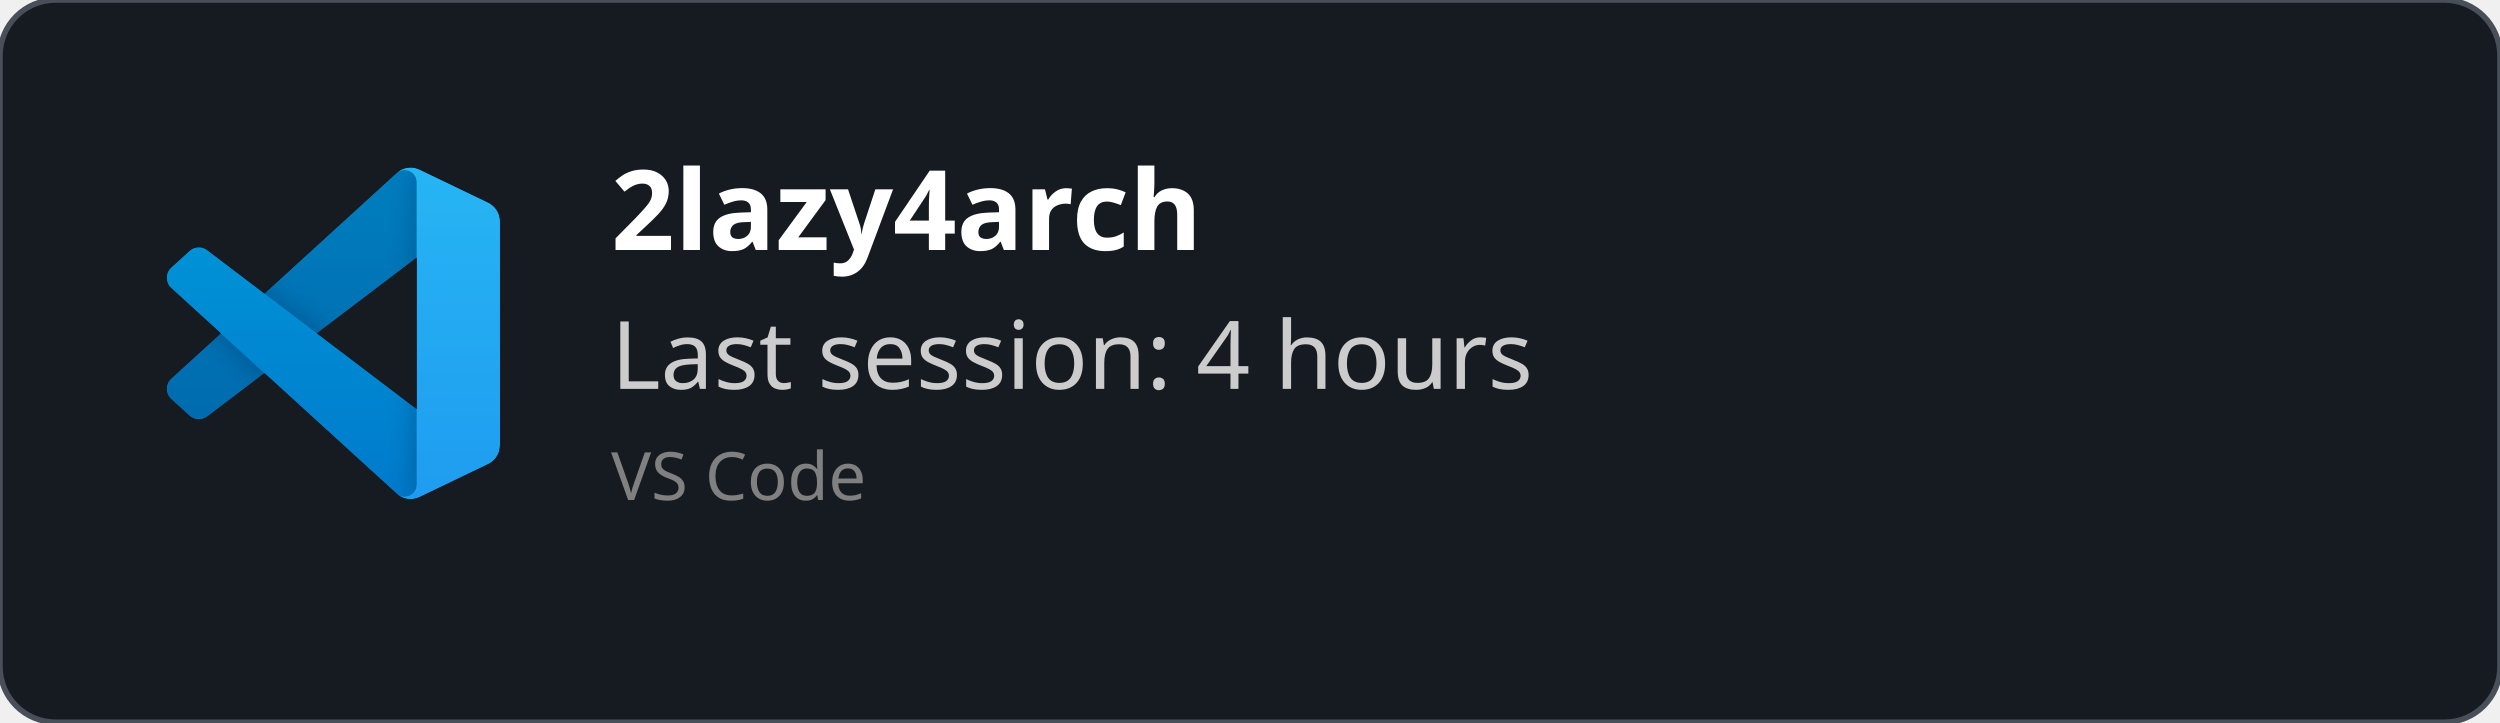
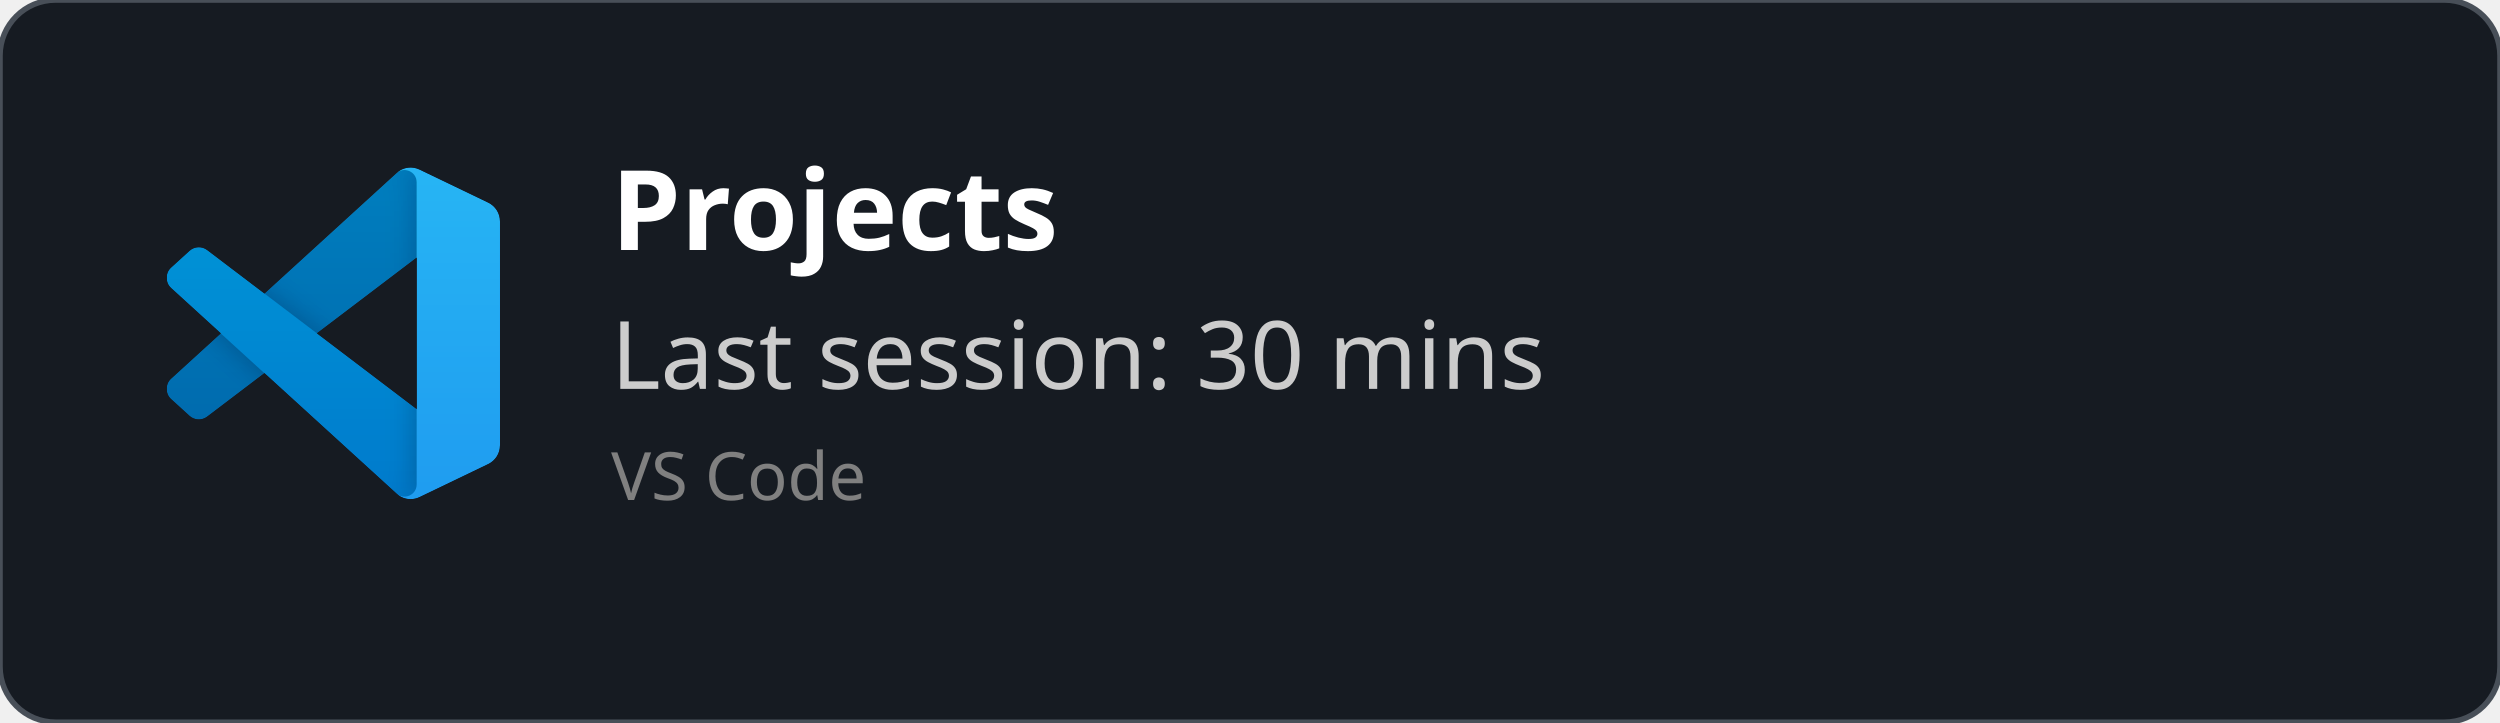
<svg xmlns="http://www.w3.org/2000/svg" width="450" height="130" viewBox="0 0 450 130" fill="none" role="img">
  <style>
    *{
        font-family: 'Segoe UI', Ubuntu, monospace
    }
    </style>
  <defs>
    <clipPath id="horizontalClip" x="20" y="20" width="500" height="200">
      <rect x="90" y="20" width="300" height="50" />
    </clipPath>
  </defs>
  <rect width="450" height="130" fill="rgba(22,27,34)" stroke="#484f58" stroke-width="1" fill-opacity="1" stroke-opacity="1" x="0" y="0" rx="10px" ry="10px">
    </rect>
  <svg width="60" height="60" x="30" y="30" viewBox="0 0 100 100" fill="none" id="vscode">
    <mask id="mask0" mask-type="alpha" maskUnits="userSpaceOnUse" x="0" y="0" width="100" height="100">
      <path fill-rule="evenodd" clip-rule="evenodd" d="M70.912 99.317C72.487 99.931 74.283 99.891 75.873 99.126L96.461 89.22C98.624 88.179 100 85.989 100 83.587V16.413C100 14.011 98.624 11.822 96.461 10.781L75.873 0.874C73.786 -0.13 71.345 0.116 69.513 1.447C69.252 1.637 69.003 1.849 68.769 2.083L29.355 38.041L12.187 25.01C10.589 23.797 8.354 23.896 6.869 25.246L1.363 30.255C-0.453 31.906 -0.455 34.763 1.359 36.417L16.247 50L1.359 63.583C-0.455 65.237 -0.453 68.094 1.363 69.745L6.869 74.754C8.354 76.104 10.589 76.204 12.187 74.99L29.355 61.959L68.769 97.917C69.392 98.541 70.125 99.01 70.912 99.317ZM75.015 27.299L45.109 50L75.015 72.701V27.299Z" fill="white" />
    </mask>
    <g mask="url(#mask0)">
      <path d="M96.461 10.796L75.857 0.876C73.472 -0.273 70.622 0.212 68.75 2.083L1.299 63.583C-0.516 65.237 -0.514 68.094 1.303 69.745L6.813 74.754C8.298 76.104 10.535 76.204 12.134 74.99L93.361 13.37C96.086 11.303 100 13.246 100 16.667V16.427C100 14.027 98.625 11.838 96.461 10.796Z" fill="#0065A9" />
      <g filter="url(#filter0_d)">
        <path d="M96.461 89.204L75.857 99.124C73.472 100.273 70.622 99.788 68.75 97.917L1.299 36.417C-0.516 34.763 -0.514 31.906 1.303 30.255L6.813 25.246C8.298 23.896 10.535 23.796 12.134 25.009L93.361 86.63C96.086 88.697 100 86.754 100 83.333V83.573C100 85.974 98.625 88.162 96.461 89.204Z" fill="#007ACC" />
      </g>
      <g filter="url(#filter1_d)">
        <path d="M75.858 99.126C73.472 100.274 70.622 99.788 68.75 97.917C71.056 100.223 75 98.59 75 95.328V4.672C75 1.41 71.056 -0.223 68.75 2.083C70.622 0.211 73.472 -0.274 75.858 0.874L96.459 10.781C98.623 11.822 100 14.011 100 16.413V83.587C100 85.989 98.623 88.179 96.459 89.22L75.858 99.126Z" fill="#1F9CF0" />
      </g>
      <g style="mix-blend-mode:overlay" opacity="0.25">
        <path fill-rule="evenodd" clip-rule="evenodd" d="M70.851 99.317C72.426 99.931 74.222 99.891 75.812 99.126L96.4 89.22C98.563 88.179 99.939 85.989 99.939 83.587V16.413C99.939 14.011 98.564 11.822 96.4 10.781L75.812 0.874C73.725 -0.13 71.284 0.116 69.453 1.447C69.191 1.637 68.942 1.849 68.708 2.083L29.294 38.041L12.126 25.01C10.528 23.796 8.293 23.896 6.809 25.246L1.302 30.255C-0.513 31.906 -0.515 34.763 1.298 36.417L16.186 50L1.298 63.583C-0.515 65.237 -0.513 68.094 1.302 69.745L6.809 74.754C8.293 76.104 10.528 76.204 12.126 74.99L29.294 61.959L68.708 97.917C69.332 98.54 70.064 99.01 70.851 99.317ZM74.954 27.299L45.048 50L74.954 72.701V27.299Z" fill="url(#paint0_linear)" />
      </g>
    </g>
    <defs>
      <filter id="filter0_d" x="-8.394" y="15.829" width="116.727" height="92.246" filterUnits="userSpaceOnUse" color-interpolation-filters="sRGB">
        <feFlood flood-opacity="0" result="BackgroundImageFix" />
        <feColorMatrix in="SourceAlpha" type="matrix" values="0 0 0 0 0 0 0 0 0 0 0 0 0 0 0 0 0 0 127 0" />
        <feOffset />
        <feGaussianBlur stdDeviation="4.167" />
        <feColorMatrix type="matrix" values="0 0 0 0 0 0 0 0 0 0 0 0 0 0 0 0 0 0 0.25 0" />
        <feBlend mode="overlay" in2="BackgroundImageFix" result="effect1_dropShadow" />
        <feBlend mode="normal" in="SourceGraphic" in2="effect1_dropShadow" result="shape" />
      </filter>
      <filter id="filter1_d" x="60.417" y="-8.076" width="47.917" height="116.151" filterUnits="userSpaceOnUse" color-interpolation-filters="sRGB">
        <feFlood flood-opacity="0" result="BackgroundImageFix" />
        <feColorMatrix in="SourceAlpha" type="matrix" values="0 0 0 0 0 0 0 0 0 0 0 0 0 0 0 0 0 0 127 0" />
        <feOffset />
        <feGaussianBlur stdDeviation="4.167" />
        <feColorMatrix type="matrix" values="0 0 0 0 0 0 0 0 0 0 0 0 0 0 0 0 0 0 0.25 0" />
        <feBlend mode="overlay" in2="BackgroundImageFix" result="effect1_dropShadow" />
        <feBlend mode="normal" in="SourceGraphic" in2="effect1_dropShadow" result="shape" />
      </filter>
      <linearGradient id="paint0_linear" x1="49.939" y1="0.258" x2="49.939" y2="99.742" gradientUnits="userSpaceOnUse">
        <stop stop-color="white" />
        <stop offset="1" stop-color="white" stop-opacity="0" />
      </linearGradient>
    </defs>
  </svg>
  <text x="110" y="45" font-size="20" clip-path="url(#horizontalClip)" font-weight="bold" font-family="Ubuntu" fill="white">
-     2lazy4arch
+     Projects
    </text>
  <text x="110" y="70" font-size="17px" font-family="Ubuntu" fill="#ccc">
-     Last session: 4 hours
+     Last session: 30 mins
    </text>
  <text x="110" y="90" font-size="12px" font-family="Ubuntu" fill="grey">
    VS Code
    </text>
</svg>
